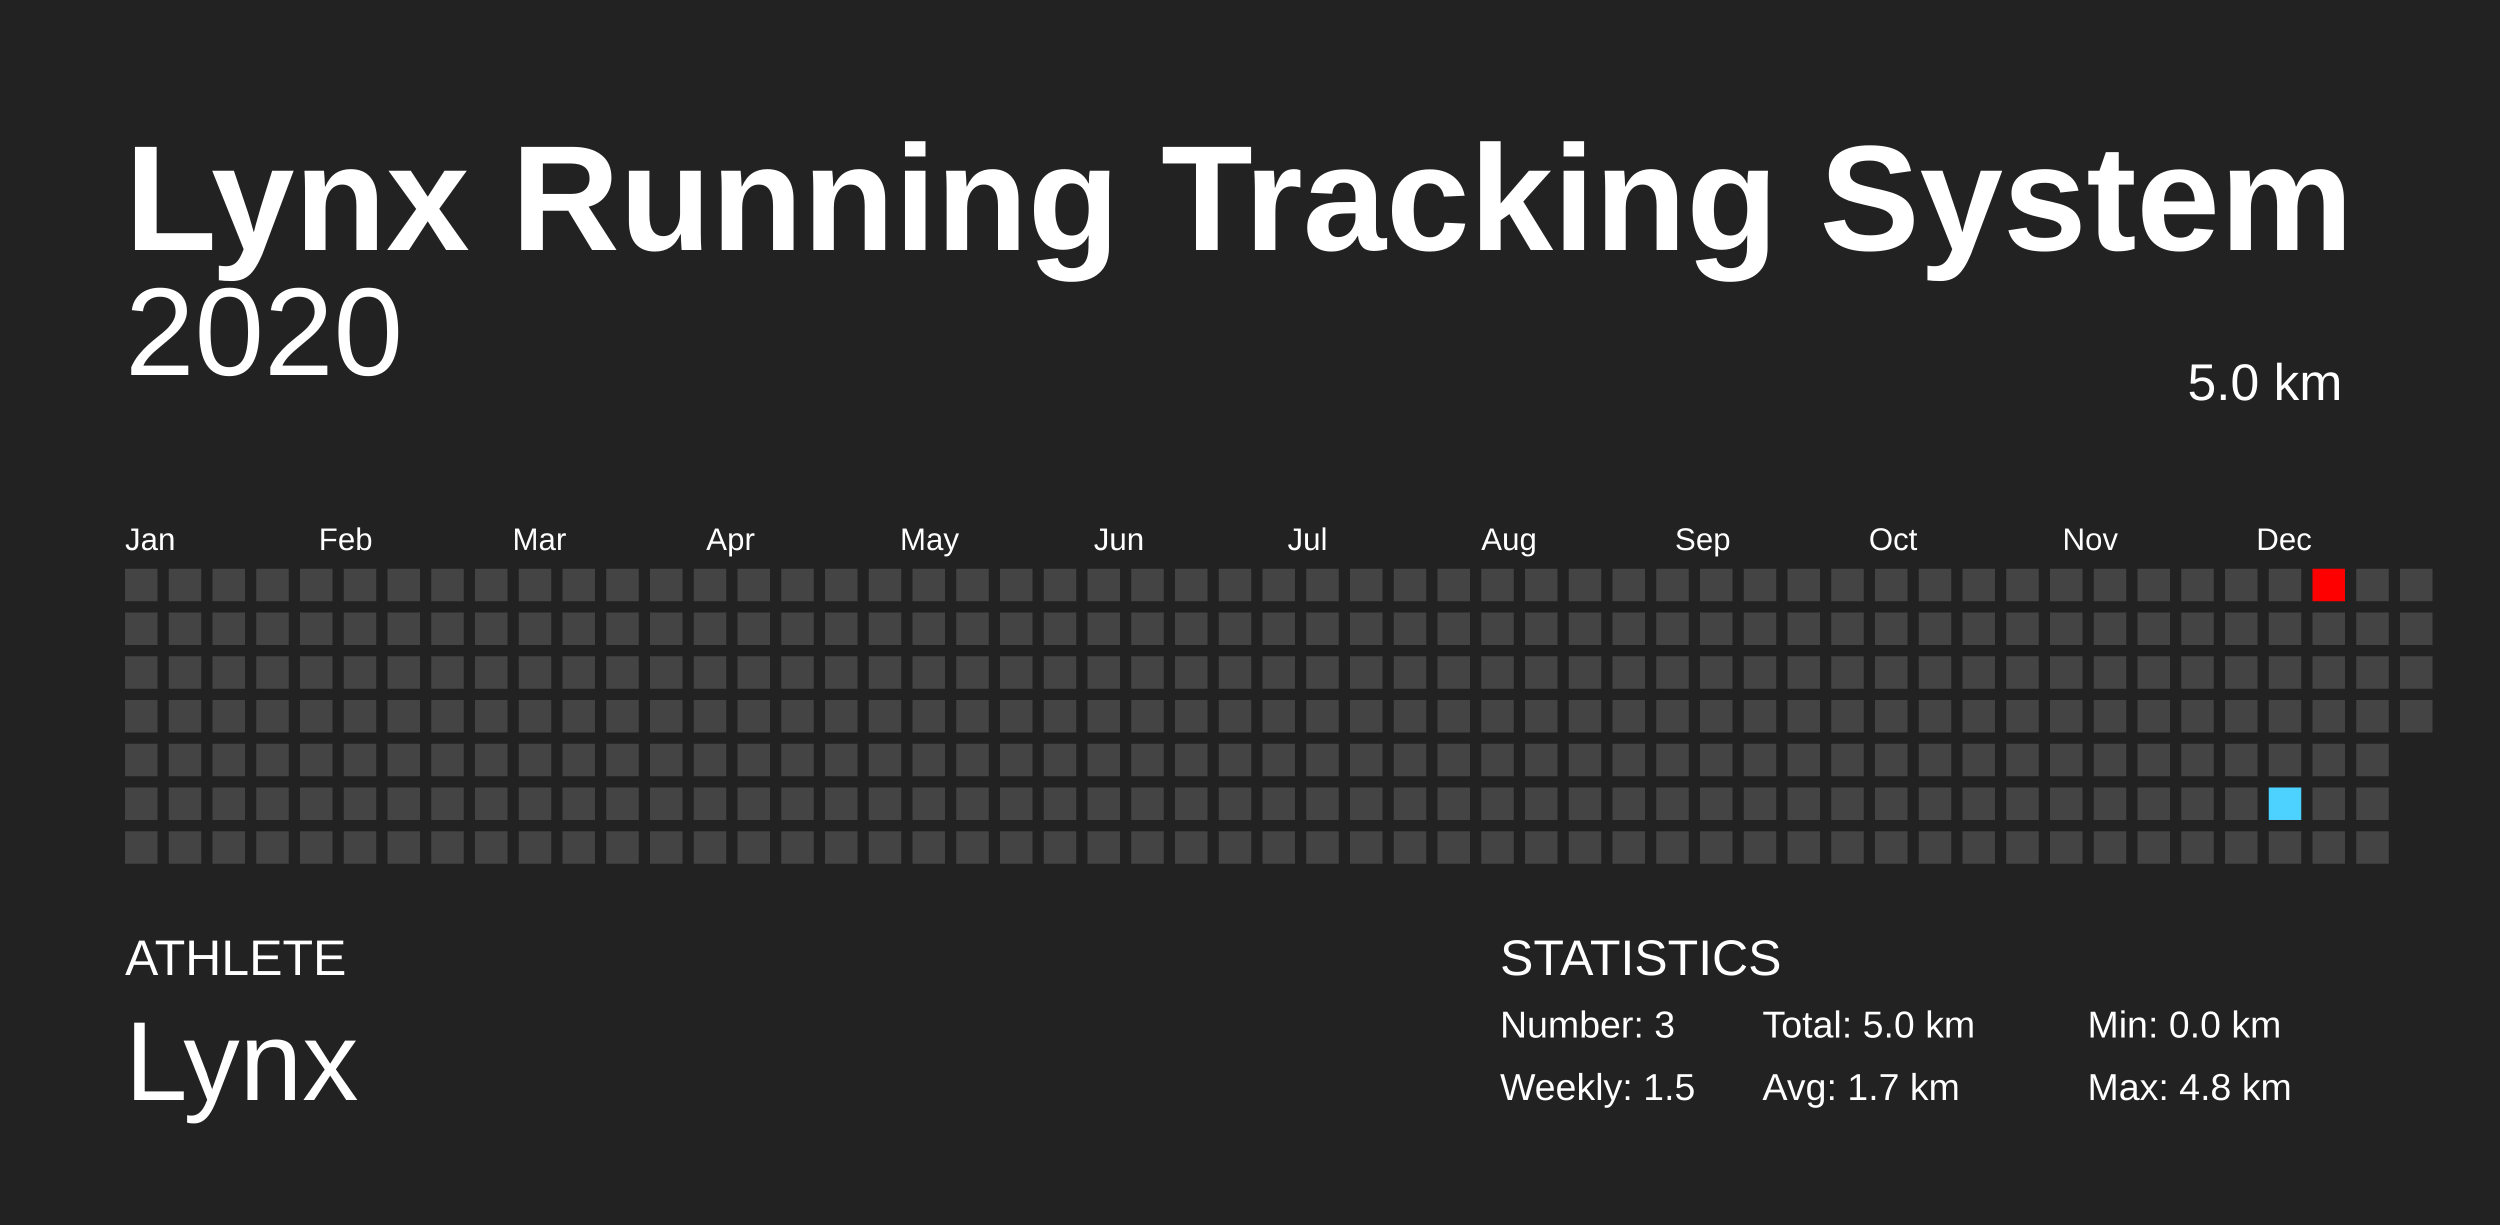
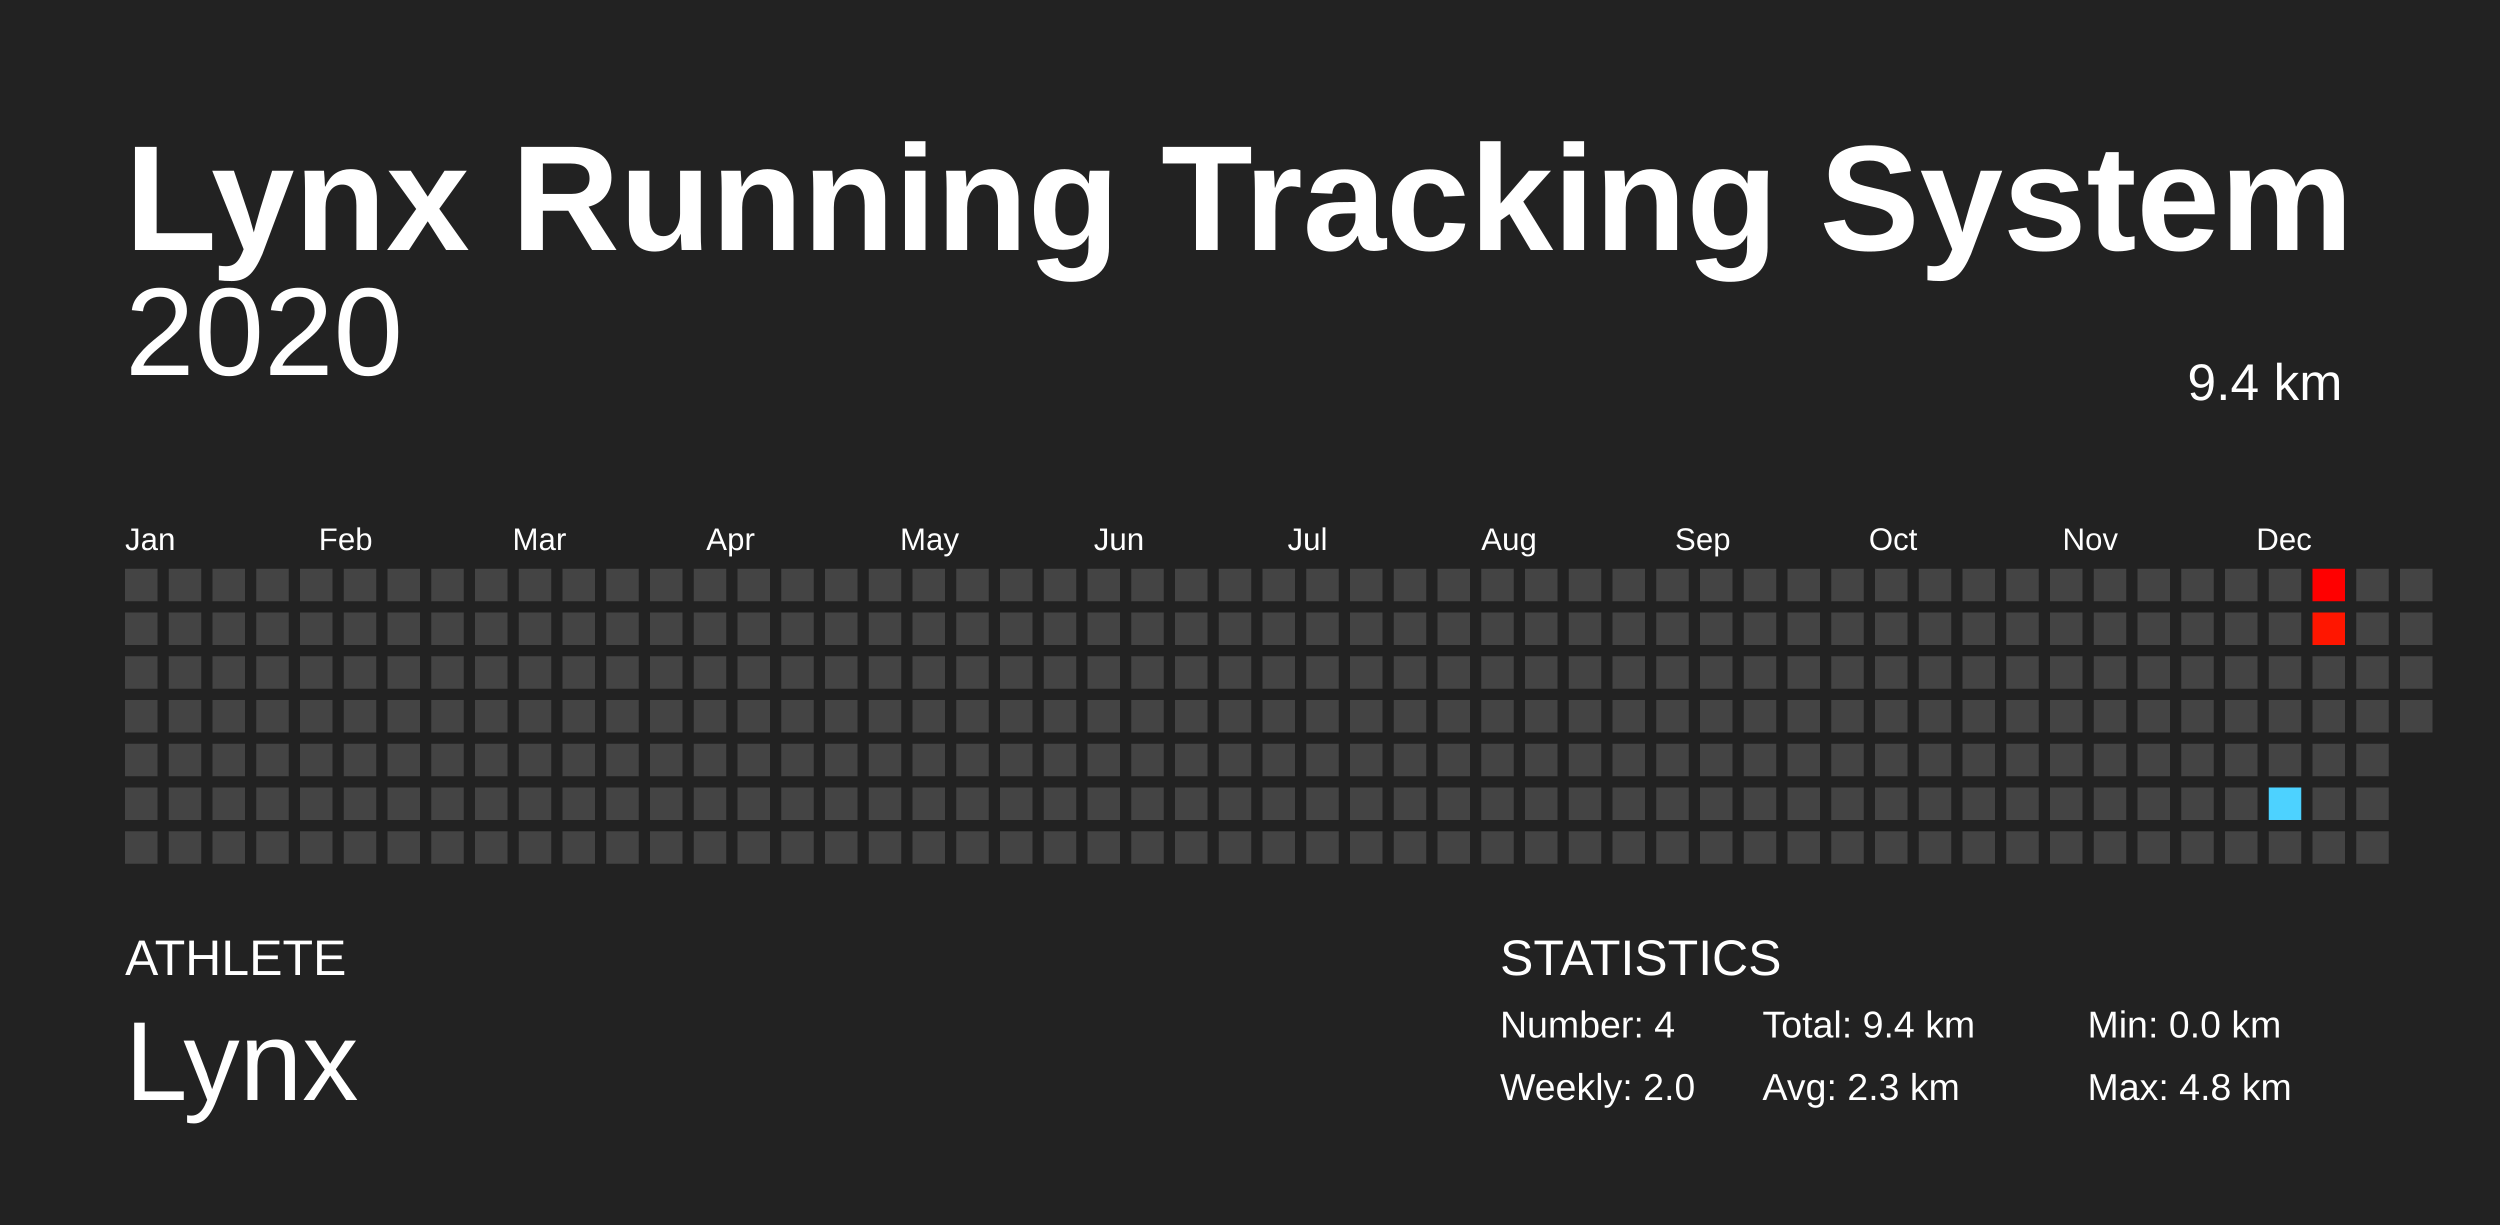
<svg xmlns="http://www.w3.org/2000/svg" baseProfile="full" height="98mm" version="1.1" viewBox="0,0,200,98" width="200mm">
  <defs />
  <rect fill="#222222" height="98" width="200" x="0" y="0" />
  <text fill="#FFFFFF" style="font-size:12px; font-family:Arial; font-weight:bold;" x="10" y="20">Lynx Running Tracking System</text>
  <text fill="#FFFFFF" style="font-size:4px; font-family:Arial" x="10" y="78">ATHLETE</text>
  <text fill="#FFFFFF" style="font-size:9px; font-family:Arial" x="10" y="88">Lynx</text>
  <text fill="#FFFFFF" style="font-size:4px; font-family:Arial" x="120" y="78">STATISTICS</text>
-   <text fill="#FFFFFF" style="font-size:3px; font-family:Arial" x="120" y="83">Number: 3</text>
-   <text fill="#FFFFFF" style="font-size:3px; font-family:Arial" x="120" y="88">Weekly: 1.5</text>
-   <text fill="#FFFFFF" style="font-size:3px; font-family:Arial" x="141" y="83">Total: 5.0 km</text>
-   <text fill="#FFFFFF" style="font-size:3px; font-family:Arial" x="141" y="88">Avg: 1.7 km</text>
+   <text fill="#FFFFFF" style="font-size:3px; font-family:Arial" x="120" y="83">Number: 4</text>
+   <text fill="#FFFFFF" style="font-size:3px; font-family:Arial" x="120" y="88">Weekly: 2.0</text>
+   <text fill="#FFFFFF" style="font-size:3px; font-family:Arial" x="141" y="83">Total: 9.4 km</text>
+   <text fill="#FFFFFF" style="font-size:3px; font-family:Arial" x="141" y="88">Avg: 2.3 km</text>
  <text fill="#FFFFFF" style="font-size:3px; font-family:Arial" x="167" y="83">Min: 0.0 km</text>
  <text fill="#FFFFFF" style="font-size:3px; font-family:Arial" x="167" y="88">Max: 4.8 km</text>
  <text alignment-baseline="hanging" fill="#FFFFFF" style="font-size:10.0px; font-family:Arial;" x="10" y="30">2020</text>
-   <text alignment-baseline="hanging" fill="#FFFFFF" style="font-size:4.125px; font-family:Arial;" x="175" y="32">5.0 km</text>
+   <text alignment-baseline="hanging" fill="#FFFFFF" style="font-size:4.125px; font-family:Arial;" x="175" y="32">9.4 km</text>
  <text fill="#FFFFFF" style="font-size:2.5px; font-family:Arial" x="10.0" y="44">Jan</text>
  <text fill="#FFFFFF" style="font-size:2.5px; font-family:Arial" x="25.5" y="44">Feb</text>
  <text fill="#FFFFFF" style="font-size:2.5px; font-family:Arial" x="41.0" y="44">Mar</text>
  <text fill="#FFFFFF" style="font-size:2.5px; font-family:Arial" x="56.5" y="44">Apr</text>
  <text fill="#FFFFFF" style="font-size:2.5px; font-family:Arial" x="72.0" y="44">May</text>
  <text fill="#FFFFFF" style="font-size:2.5px; font-family:Arial" x="87.5" y="44">Jun</text>
  <text fill="#FFFFFF" style="font-size:2.5px; font-family:Arial" x="103.0" y="44">Jul</text>
  <text fill="#FFFFFF" style="font-size:2.5px; font-family:Arial" x="118.5" y="44">Aug</text>
  <text fill="#FFFFFF" style="font-size:2.5px; font-family:Arial" x="134.0" y="44">Sep</text>
  <text fill="#FFFFFF" style="font-size:2.5px; font-family:Arial" x="149.5" y="44">Oct</text>
  <text fill="#FFFFFF" style="font-size:2.5px; font-family:Arial" x="165.0" y="44">Nov</text>
  <text fill="#FFFFFF" style="font-size:2.5px; font-family:Arial" x="180.5" y="44">Dec</text>
  <rect fill="#444444" height="2.6" width="2.6" x="10.0" y="45.5" />
  <rect fill="#444444" height="2.6" width="2.6" x="10.0" y="49.0" />
  <rect fill="#444444" height="2.6" width="2.6" x="10.0" y="52.5" />
  <rect fill="#444444" height="2.6" width="2.6" x="10.0" y="56.0" />
  <rect fill="#444444" height="2.6" width="2.6" x="10.0" y="59.5" />
  <rect fill="#444444" height="2.6" width="2.6" x="10.0" y="63.0" />
  <rect fill="#444444" height="2.6" width="2.6" x="10.0" y="66.5" />
  <rect fill="#444444" height="2.6" width="2.6" x="13.5" y="45.5" />
  <rect fill="#444444" height="2.6" width="2.6" x="13.5" y="49.0" />
  <rect fill="#444444" height="2.6" width="2.6" x="13.5" y="52.5" />
  <rect fill="#444444" height="2.6" width="2.6" x="13.5" y="56.0" />
  <rect fill="#444444" height="2.6" width="2.6" x="13.5" y="59.5" />
  <rect fill="#444444" height="2.6" width="2.6" x="13.5" y="63.0" />
  <rect fill="#444444" height="2.6" width="2.6" x="13.5" y="66.5" />
  <rect fill="#444444" height="2.6" width="2.6" x="17.0" y="45.5" />
  <rect fill="#444444" height="2.6" width="2.6" x="17.0" y="49.0" />
  <rect fill="#444444" height="2.6" width="2.6" x="17.0" y="52.5" />
  <rect fill="#444444" height="2.6" width="2.6" x="17.0" y="56.0" />
  <rect fill="#444444" height="2.6" width="2.6" x="17.0" y="59.5" />
  <rect fill="#444444" height="2.6" width="2.6" x="17.0" y="63.0" />
  <rect fill="#444444" height="2.6" width="2.6" x="17.0" y="66.5" />
  <rect fill="#444444" height="2.6" width="2.6" x="20.5" y="45.5" />
  <rect fill="#444444" height="2.6" width="2.6" x="20.5" y="49.0" />
  <rect fill="#444444" height="2.6" width="2.6" x="20.5" y="52.5" />
  <rect fill="#444444" height="2.6" width="2.6" x="20.5" y="56.0" />
  <rect fill="#444444" height="2.6" width="2.6" x="20.5" y="59.5" />
  <rect fill="#444444" height="2.6" width="2.6" x="20.5" y="63.0" />
  <rect fill="#444444" height="2.6" width="2.6" x="20.5" y="66.5" />
  <rect fill="#444444" height="2.6" width="2.6" x="24.0" y="45.5" />
  <rect fill="#444444" height="2.6" width="2.6" x="24.0" y="49.0" />
  <rect fill="#444444" height="2.6" width="2.6" x="24.0" y="52.5" />
  <rect fill="#444444" height="2.6" width="2.6" x="24.0" y="56.0" />
  <rect fill="#444444" height="2.6" width="2.6" x="24.0" y="59.5" />
  <rect fill="#444444" height="2.6" width="2.6" x="24.0" y="63.0" />
  <rect fill="#444444" height="2.6" width="2.6" x="24.0" y="66.5" />
  <rect fill="#444444" height="2.6" width="2.6" x="27.5" y="45.5" />
  <rect fill="#444444" height="2.6" width="2.6" x="27.5" y="49.0" />
  <rect fill="#444444" height="2.6" width="2.6" x="27.5" y="52.5" />
  <rect fill="#444444" height="2.6" width="2.6" x="27.5" y="56.0" />
  <rect fill="#444444" height="2.6" width="2.6" x="27.5" y="59.5" />
  <rect fill="#444444" height="2.6" width="2.6" x="27.5" y="63.0" />
  <rect fill="#444444" height="2.6" width="2.6" x="27.5" y="66.5" />
  <rect fill="#444444" height="2.6" width="2.6" x="31.0" y="45.5" />
  <rect fill="#444444" height="2.6" width="2.6" x="31.0" y="49.0" />
  <rect fill="#444444" height="2.6" width="2.6" x="31.0" y="52.5" />
  <rect fill="#444444" height="2.6" width="2.6" x="31.0" y="56.0" />
  <rect fill="#444444" height="2.6" width="2.6" x="31.0" y="59.5" />
  <rect fill="#444444" height="2.6" width="2.6" x="31.0" y="63.0" />
  <rect fill="#444444" height="2.6" width="2.6" x="31.0" y="66.5" />
  <rect fill="#444444" height="2.6" width="2.6" x="34.5" y="45.5" />
  <rect fill="#444444" height="2.6" width="2.6" x="34.5" y="49.0" />
  <rect fill="#444444" height="2.6" width="2.6" x="34.5" y="52.5" />
  <rect fill="#444444" height="2.6" width="2.6" x="34.5" y="56.0" />
  <rect fill="#444444" height="2.6" width="2.6" x="34.5" y="59.5" />
  <rect fill="#444444" height="2.6" width="2.6" x="34.5" y="63.0" />
  <rect fill="#444444" height="2.6" width="2.6" x="34.5" y="66.5" />
  <rect fill="#444444" height="2.6" width="2.6" x="38.0" y="45.5" />
  <rect fill="#444444" height="2.6" width="2.6" x="38.0" y="49.0" />
  <rect fill="#444444" height="2.6" width="2.6" x="38.0" y="52.5" />
  <rect fill="#444444" height="2.6" width="2.6" x="38.0" y="56.0" />
  <rect fill="#444444" height="2.6" width="2.6" x="38.0" y="59.5" />
  <rect fill="#444444" height="2.6" width="2.6" x="38.0" y="63.0" />
  <rect fill="#444444" height="2.6" width="2.6" x="38.0" y="66.5" />
  <rect fill="#444444" height="2.6" width="2.6" x="41.5" y="45.5" />
  <rect fill="#444444" height="2.6" width="2.6" x="41.5" y="49.0" />
  <rect fill="#444444" height="2.6" width="2.6" x="41.5" y="52.5" />
  <rect fill="#444444" height="2.6" width="2.6" x="41.5" y="56.0" />
  <rect fill="#444444" height="2.6" width="2.6" x="41.5" y="59.5" />
  <rect fill="#444444" height="2.6" width="2.6" x="41.5" y="63.0" />
  <rect fill="#444444" height="2.6" width="2.6" x="41.5" y="66.5" />
  <rect fill="#444444" height="2.6" width="2.6" x="45.0" y="45.5" />
  <rect fill="#444444" height="2.6" width="2.6" x="45.0" y="49.0" />
  <rect fill="#444444" height="2.6" width="2.6" x="45.0" y="52.5" />
  <rect fill="#444444" height="2.6" width="2.6" x="45.0" y="56.0" />
  <rect fill="#444444" height="2.6" width="2.6" x="45.0" y="59.5" />
  <rect fill="#444444" height="2.6" width="2.6" x="45.0" y="63.0" />
  <rect fill="#444444" height="2.6" width="2.6" x="45.0" y="66.5" />
  <rect fill="#444444" height="2.6" width="2.6" x="48.5" y="45.5" />
  <rect fill="#444444" height="2.6" width="2.6" x="48.5" y="49.0" />
  <rect fill="#444444" height="2.6" width="2.6" x="48.5" y="52.5" />
  <rect fill="#444444" height="2.6" width="2.6" x="48.5" y="56.0" />
  <rect fill="#444444" height="2.6" width="2.6" x="48.5" y="59.5" />
  <rect fill="#444444" height="2.6" width="2.6" x="48.5" y="63.0" />
  <rect fill="#444444" height="2.6" width="2.6" x="48.5" y="66.5" />
  <rect fill="#444444" height="2.6" width="2.6" x="52.0" y="45.5" />
  <rect fill="#444444" height="2.6" width="2.6" x="52.0" y="49.0" />
  <rect fill="#444444" height="2.6" width="2.6" x="52.0" y="52.5" />
  <rect fill="#444444" height="2.6" width="2.6" x="52.0" y="56.0" />
  <rect fill="#444444" height="2.6" width="2.6" x="52.0" y="59.5" />
  <rect fill="#444444" height="2.6" width="2.6" x="52.0" y="63.0" />
  <rect fill="#444444" height="2.6" width="2.6" x="52.0" y="66.5" />
  <rect fill="#444444" height="2.6" width="2.6" x="55.5" y="45.5" />
  <rect fill="#444444" height="2.6" width="2.6" x="55.5" y="49.0" />
  <rect fill="#444444" height="2.6" width="2.6" x="55.5" y="52.5" />
  <rect fill="#444444" height="2.6" width="2.6" x="55.5" y="56.0" />
  <rect fill="#444444" height="2.6" width="2.6" x="55.5" y="59.5" />
  <rect fill="#444444" height="2.6" width="2.6" x="55.5" y="63.0" />
  <rect fill="#444444" height="2.6" width="2.6" x="55.5" y="66.5" />
  <rect fill="#444444" height="2.6" width="2.6" x="59.0" y="45.5" />
  <rect fill="#444444" height="2.6" width="2.6" x="59.0" y="49.0" />
  <rect fill="#444444" height="2.6" width="2.6" x="59.0" y="52.5" />
  <rect fill="#444444" height="2.6" width="2.6" x="59.0" y="56.0" />
  <rect fill="#444444" height="2.6" width="2.6" x="59.0" y="59.5" />
  <rect fill="#444444" height="2.6" width="2.6" x="59.0" y="63.0" />
  <rect fill="#444444" height="2.6" width="2.6" x="59.0" y="66.5" />
  <rect fill="#444444" height="2.6" width="2.6" x="62.5" y="45.5" />
  <rect fill="#444444" height="2.6" width="2.6" x="62.5" y="49.0" />
  <rect fill="#444444" height="2.6" width="2.6" x="62.5" y="52.5" />
  <rect fill="#444444" height="2.6" width="2.6" x="62.5" y="56.0" />
  <rect fill="#444444" height="2.6" width="2.6" x="62.5" y="59.5" />
  <rect fill="#444444" height="2.6" width="2.6" x="62.5" y="63.0" />
  <rect fill="#444444" height="2.6" width="2.6" x="62.5" y="66.5" />
  <rect fill="#444444" height="2.6" width="2.6" x="66.0" y="45.5" />
  <rect fill="#444444" height="2.6" width="2.6" x="66.0" y="49.0" />
  <rect fill="#444444" height="2.6" width="2.6" x="66.0" y="52.5" />
  <rect fill="#444444" height="2.6" width="2.6" x="66.0" y="56.0" />
  <rect fill="#444444" height="2.6" width="2.6" x="66.0" y="59.5" />
  <rect fill="#444444" height="2.6" width="2.6" x="66.0" y="63.0" />
  <rect fill="#444444" height="2.6" width="2.6" x="66.0" y="66.5" />
  <rect fill="#444444" height="2.6" width="2.6" x="69.5" y="45.5" />
  <rect fill="#444444" height="2.6" width="2.6" x="69.5" y="49.0" />
  <rect fill="#444444" height="2.6" width="2.6" x="69.5" y="52.5" />
  <rect fill="#444444" height="2.6" width="2.6" x="69.5" y="56.0" />
  <rect fill="#444444" height="2.6" width="2.6" x="69.5" y="59.5" />
  <rect fill="#444444" height="2.6" width="2.6" x="69.5" y="63.0" />
  <rect fill="#444444" height="2.6" width="2.6" x="69.5" y="66.5" />
  <rect fill="#444444" height="2.6" width="2.6" x="73.0" y="45.5" />
  <rect fill="#444444" height="2.6" width="2.6" x="73.0" y="49.0" />
  <rect fill="#444444" height="2.6" width="2.6" x="73.0" y="52.5" />
  <rect fill="#444444" height="2.6" width="2.6" x="73.0" y="56.0" />
  <rect fill="#444444" height="2.6" width="2.6" x="73.0" y="59.5" />
  <rect fill="#444444" height="2.6" width="2.6" x="73.0" y="63.0" />
  <rect fill="#444444" height="2.6" width="2.6" x="73.0" y="66.5" />
  <rect fill="#444444" height="2.6" width="2.6" x="76.5" y="45.5" />
  <rect fill="#444444" height="2.6" width="2.6" x="76.5" y="49.0" />
  <rect fill="#444444" height="2.6" width="2.6" x="76.5" y="52.5" />
  <rect fill="#444444" height="2.6" width="2.6" x="76.5" y="56.0" />
  <rect fill="#444444" height="2.6" width="2.6" x="76.5" y="59.5" />
  <rect fill="#444444" height="2.6" width="2.6" x="76.5" y="63.0" />
  <rect fill="#444444" height="2.6" width="2.6" x="76.5" y="66.5" />
  <rect fill="#444444" height="2.6" width="2.6" x="80.0" y="45.5" />
  <rect fill="#444444" height="2.6" width="2.6" x="80.0" y="49.0" />
  <rect fill="#444444" height="2.6" width="2.6" x="80.0" y="52.5" />
  <rect fill="#444444" height="2.6" width="2.6" x="80.0" y="56.0" />
  <rect fill="#444444" height="2.6" width="2.6" x="80.0" y="59.5" />
  <rect fill="#444444" height="2.6" width="2.6" x="80.0" y="63.0" />
  <rect fill="#444444" height="2.6" width="2.6" x="80.0" y="66.5" />
  <rect fill="#444444" height="2.6" width="2.6" x="83.5" y="45.5" />
  <rect fill="#444444" height="2.6" width="2.6" x="83.5" y="49.0" />
  <rect fill="#444444" height="2.6" width="2.6" x="83.5" y="52.5" />
  <rect fill="#444444" height="2.6" width="2.6" x="83.5" y="56.0" />
  <rect fill="#444444" height="2.6" width="2.6" x="83.5" y="59.5" />
  <rect fill="#444444" height="2.6" width="2.6" x="83.5" y="63.0" />
  <rect fill="#444444" height="2.6" width="2.6" x="83.5" y="66.5" />
  <rect fill="#444444" height="2.6" width="2.6" x="87.0" y="45.5" />
  <rect fill="#444444" height="2.6" width="2.6" x="87.0" y="49.0" />
  <rect fill="#444444" height="2.6" width="2.6" x="87.0" y="52.5" />
  <rect fill="#444444" height="2.6" width="2.6" x="87.0" y="56.0" />
  <rect fill="#444444" height="2.6" width="2.6" x="87.0" y="59.5" />
  <rect fill="#444444" height="2.6" width="2.6" x="87.0" y="63.0" />
  <rect fill="#444444" height="2.6" width="2.6" x="87.0" y="66.5" />
  <rect fill="#444444" height="2.6" width="2.6" x="90.5" y="45.5" />
  <rect fill="#444444" height="2.6" width="2.6" x="90.5" y="49.0" />
  <rect fill="#444444" height="2.6" width="2.6" x="90.5" y="52.5" />
  <rect fill="#444444" height="2.6" width="2.6" x="90.5" y="56.0" />
  <rect fill="#444444" height="2.6" width="2.6" x="90.5" y="59.5" />
  <rect fill="#444444" height="2.6" width="2.6" x="90.5" y="63.0" />
  <rect fill="#444444" height="2.6" width="2.6" x="90.5" y="66.5" />
  <rect fill="#444444" height="2.6" width="2.6" x="94.0" y="45.5" />
  <rect fill="#444444" height="2.6" width="2.6" x="94.0" y="49.0" />
  <rect fill="#444444" height="2.6" width="2.6" x="94.0" y="52.5" />
  <rect fill="#444444" height="2.6" width="2.6" x="94.0" y="56.0" />
  <rect fill="#444444" height="2.6" width="2.6" x="94.0" y="59.5" />
  <rect fill="#444444" height="2.6" width="2.6" x="94.0" y="63.0" />
  <rect fill="#444444" height="2.6" width="2.6" x="94.0" y="66.5" />
  <rect fill="#444444" height="2.6" width="2.6" x="97.5" y="45.5" />
  <rect fill="#444444" height="2.6" width="2.6" x="97.5" y="49.0" />
  <rect fill="#444444" height="2.6" width="2.6" x="97.5" y="52.5" />
  <rect fill="#444444" height="2.6" width="2.6" x="97.5" y="56.0" />
  <rect fill="#444444" height="2.6" width="2.6" x="97.5" y="59.5" />
  <rect fill="#444444" height="2.6" width="2.6" x="97.5" y="63.0" />
  <rect fill="#444444" height="2.6" width="2.6" x="97.5" y="66.5" />
  <rect fill="#444444" height="2.6" width="2.6" x="101.0" y="45.5" />
  <rect fill="#444444" height="2.6" width="2.6" x="101.0" y="49.0" />
  <rect fill="#444444" height="2.6" width="2.6" x="101.0" y="52.5" />
  <rect fill="#444444" height="2.6" width="2.6" x="101.0" y="56.0" />
  <rect fill="#444444" height="2.6" width="2.6" x="101.0" y="59.5" />
  <rect fill="#444444" height="2.6" width="2.6" x="101.0" y="63.0" />
  <rect fill="#444444" height="2.6" width="2.6" x="101.0" y="66.5" />
  <rect fill="#444444" height="2.6" width="2.6" x="104.5" y="45.5" />
  <rect fill="#444444" height="2.6" width="2.6" x="104.5" y="49.0" />
  <rect fill="#444444" height="2.6" width="2.6" x="104.5" y="52.5" />
  <rect fill="#444444" height="2.6" width="2.6" x="104.5" y="56.0" />
  <rect fill="#444444" height="2.6" width="2.6" x="104.5" y="59.5" />
  <rect fill="#444444" height="2.6" width="2.6" x="104.5" y="63.0" />
  <rect fill="#444444" height="2.6" width="2.6" x="104.5" y="66.5" />
  <rect fill="#444444" height="2.6" width="2.6" x="108.0" y="45.5" />
  <rect fill="#444444" height="2.6" width="2.6" x="108.0" y="49.0" />
  <rect fill="#444444" height="2.6" width="2.6" x="108.0" y="52.5" />
  <rect fill="#444444" height="2.6" width="2.6" x="108.0" y="56.0" />
  <rect fill="#444444" height="2.6" width="2.6" x="108.0" y="59.5" />
  <rect fill="#444444" height="2.6" width="2.6" x="108.0" y="63.0" />
  <rect fill="#444444" height="2.6" width="2.6" x="108.0" y="66.5" />
  <rect fill="#444444" height="2.6" width="2.6" x="111.5" y="45.5" />
  <rect fill="#444444" height="2.6" width="2.6" x="111.5" y="49.0" />
  <rect fill="#444444" height="2.6" width="2.6" x="111.5" y="52.5" />
  <rect fill="#444444" height="2.6" width="2.6" x="111.5" y="56.0" />
  <rect fill="#444444" height="2.6" width="2.6" x="111.5" y="59.5" />
  <rect fill="#444444" height="2.6" width="2.6" x="111.5" y="63.0" />
  <rect fill="#444444" height="2.6" width="2.6" x="111.5" y="66.5" />
  <rect fill="#444444" height="2.6" width="2.6" x="115.0" y="45.5" />
  <rect fill="#444444" height="2.6" width="2.6" x="115.0" y="49.0" />
  <rect fill="#444444" height="2.6" width="2.6" x="115.0" y="52.5" />
  <rect fill="#444444" height="2.6" width="2.6" x="115.0" y="56.0" />
  <rect fill="#444444" height="2.6" width="2.6" x="115.0" y="59.5" />
  <rect fill="#444444" height="2.6" width="2.6" x="115.0" y="63.0" />
  <rect fill="#444444" height="2.6" width="2.6" x="115.0" y="66.5" />
  <rect fill="#444444" height="2.6" width="2.6" x="118.5" y="45.5" />
  <rect fill="#444444" height="2.6" width="2.6" x="118.5" y="49.0" />
  <rect fill="#444444" height="2.6" width="2.6" x="118.5" y="52.5" />
  <rect fill="#444444" height="2.6" width="2.6" x="118.5" y="56.0" />
  <rect fill="#444444" height="2.6" width="2.6" x="118.5" y="59.5" />
  <rect fill="#444444" height="2.6" width="2.6" x="118.5" y="63.0" />
  <rect fill="#444444" height="2.6" width="2.6" x="118.5" y="66.5" />
  <rect fill="#444444" height="2.6" width="2.6" x="122.0" y="45.5" />
  <rect fill="#444444" height="2.6" width="2.6" x="122.0" y="49.0" />
  <rect fill="#444444" height="2.6" width="2.6" x="122.0" y="52.5" />
  <rect fill="#444444" height="2.6" width="2.6" x="122.0" y="56.0" />
  <rect fill="#444444" height="2.6" width="2.6" x="122.0" y="59.5" />
  <rect fill="#444444" height="2.6" width="2.6" x="122.0" y="63.0" />
  <rect fill="#444444" height="2.6" width="2.6" x="122.0" y="66.5" />
  <rect fill="#444444" height="2.6" width="2.6" x="125.5" y="45.5" />
  <rect fill="#444444" height="2.6" width="2.6" x="125.5" y="49.0" />
  <rect fill="#444444" height="2.6" width="2.6" x="125.5" y="52.5" />
  <rect fill="#444444" height="2.6" width="2.6" x="125.5" y="56.0" />
  <rect fill="#444444" height="2.6" width="2.6" x="125.5" y="59.5" />
  <rect fill="#444444" height="2.6" width="2.6" x="125.5" y="63.0" />
  <rect fill="#444444" height="2.6" width="2.6" x="125.5" y="66.5" />
  <rect fill="#444444" height="2.6" width="2.6" x="129.0" y="45.5" />
  <rect fill="#444444" height="2.6" width="2.6" x="129.0" y="49.0" />
  <rect fill="#444444" height="2.6" width="2.6" x="129.0" y="52.5" />
  <rect fill="#444444" height="2.6" width="2.6" x="129.0" y="56.0" />
  <rect fill="#444444" height="2.6" width="2.6" x="129.0" y="59.5" />
  <rect fill="#444444" height="2.6" width="2.6" x="129.0" y="63.0" />
  <rect fill="#444444" height="2.6" width="2.6" x="129.0" y="66.5" />
  <rect fill="#444444" height="2.6" width="2.6" x="132.5" y="45.5" />
  <rect fill="#444444" height="2.6" width="2.6" x="132.5" y="49.0" />
  <rect fill="#444444" height="2.6" width="2.6" x="132.5" y="52.5" />
  <rect fill="#444444" height="2.6" width="2.6" x="132.5" y="56.0" />
  <rect fill="#444444" height="2.6" width="2.6" x="132.5" y="59.5" />
  <rect fill="#444444" height="2.6" width="2.6" x="132.5" y="63.0" />
  <rect fill="#444444" height="2.6" width="2.6" x="132.5" y="66.5" />
  <rect fill="#444444" height="2.6" width="2.6" x="136.0" y="45.5" />
  <rect fill="#444444" height="2.6" width="2.6" x="136.0" y="49.0" />
  <rect fill="#444444" height="2.6" width="2.6" x="136.0" y="52.5" />
  <rect fill="#444444" height="2.6" width="2.6" x="136.0" y="56.0" />
  <rect fill="#444444" height="2.6" width="2.6" x="136.0" y="59.5" />
  <rect fill="#444444" height="2.6" width="2.6" x="136.0" y="63.0" />
  <rect fill="#444444" height="2.6" width="2.6" x="136.0" y="66.5" />
  <rect fill="#444444" height="2.6" width="2.6" x="139.5" y="45.5" />
  <rect fill="#444444" height="2.6" width="2.6" x="139.5" y="49.0" />
  <rect fill="#444444" height="2.6" width="2.6" x="139.5" y="52.5" />
  <rect fill="#444444" height="2.6" width="2.6" x="139.5" y="56.0" />
  <rect fill="#444444" height="2.6" width="2.6" x="139.5" y="59.5" />
  <rect fill="#444444" height="2.6" width="2.6" x="139.5" y="63.0" />
  <rect fill="#444444" height="2.6" width="2.6" x="139.5" y="66.5" />
  <rect fill="#444444" height="2.6" width="2.6" x="143.0" y="45.5" />
  <rect fill="#444444" height="2.6" width="2.6" x="143.0" y="49.0" />
  <rect fill="#444444" height="2.6" width="2.6" x="143.0" y="52.5" />
  <rect fill="#444444" height="2.6" width="2.6" x="143.0" y="56.0" />
  <rect fill="#444444" height="2.6" width="2.6" x="143.0" y="59.5" />
  <rect fill="#444444" height="2.6" width="2.6" x="143.0" y="63.0" />
  <rect fill="#444444" height="2.6" width="2.6" x="143.0" y="66.5" />
  <rect fill="#444444" height="2.6" width="2.6" x="146.5" y="45.5" />
  <rect fill="#444444" height="2.6" width="2.6" x="146.5" y="49.0" />
  <rect fill="#444444" height="2.6" width="2.6" x="146.5" y="52.5" />
  <rect fill="#444444" height="2.6" width="2.6" x="146.5" y="56.0" />
  <rect fill="#444444" height="2.6" width="2.6" x="146.5" y="59.5" />
  <rect fill="#444444" height="2.6" width="2.6" x="146.5" y="63.0" />
  <rect fill="#444444" height="2.6" width="2.6" x="146.5" y="66.5" />
  <rect fill="#444444" height="2.6" width="2.6" x="150.0" y="45.5" />
  <rect fill="#444444" height="2.6" width="2.6" x="150.0" y="49.0" />
  <rect fill="#444444" height="2.6" width="2.6" x="150.0" y="52.5" />
  <rect fill="#444444" height="2.6" width="2.6" x="150.0" y="56.0" />
  <rect fill="#444444" height="2.6" width="2.6" x="150.0" y="59.5" />
  <rect fill="#444444" height="2.6" width="2.6" x="150.0" y="63.0" />
  <rect fill="#444444" height="2.6" width="2.6" x="150.0" y="66.5" />
  <rect fill="#444444" height="2.6" width="2.6" x="153.5" y="45.5" />
  <rect fill="#444444" height="2.6" width="2.6" x="153.5" y="49.0" />
  <rect fill="#444444" height="2.6" width="2.6" x="153.5" y="52.5" />
  <rect fill="#444444" height="2.6" width="2.6" x="153.5" y="56.0" />
  <rect fill="#444444" height="2.6" width="2.6" x="153.5" y="59.5" />
  <rect fill="#444444" height="2.6" width="2.6" x="153.5" y="63.0" />
  <rect fill="#444444" height="2.6" width="2.6" x="153.5" y="66.5" />
  <rect fill="#444444" height="2.6" width="2.6" x="157.0" y="45.5" />
  <rect fill="#444444" height="2.6" width="2.6" x="157.0" y="49.0" />
  <rect fill="#444444" height="2.6" width="2.6" x="157.0" y="52.5" />
  <rect fill="#444444" height="2.6" width="2.6" x="157.0" y="56.0" />
  <rect fill="#444444" height="2.6" width="2.6" x="157.0" y="59.5" />
  <rect fill="#444444" height="2.6" width="2.6" x="157.0" y="63.0" />
  <rect fill="#444444" height="2.6" width="2.6" x="157.0" y="66.5" />
  <rect fill="#444444" height="2.6" width="2.6" x="160.5" y="45.5" />
  <rect fill="#444444" height="2.6" width="2.6" x="160.5" y="49.0" />
  <rect fill="#444444" height="2.6" width="2.6" x="160.5" y="52.5" />
  <rect fill="#444444" height="2.6" width="2.6" x="160.5" y="56.0" />
  <rect fill="#444444" height="2.6" width="2.6" x="160.5" y="59.5" />
  <rect fill="#444444" height="2.6" width="2.6" x="160.5" y="63.0" />
  <rect fill="#444444" height="2.6" width="2.6" x="160.5" y="66.5" />
  <rect fill="#444444" height="2.6" width="2.6" x="164.0" y="45.5" />
  <rect fill="#444444" height="2.6" width="2.6" x="164.0" y="49.0" />
  <rect fill="#444444" height="2.6" width="2.6" x="164.0" y="52.5" />
  <rect fill="#444444" height="2.6" width="2.6" x="164.0" y="56.0" />
  <rect fill="#444444" height="2.6" width="2.6" x="164.0" y="59.5" />
  <rect fill="#444444" height="2.6" width="2.6" x="164.0" y="63.0" />
  <rect fill="#444444" height="2.6" width="2.6" x="164.0" y="66.5" />
  <rect fill="#444444" height="2.6" width="2.6" x="167.5" y="45.5" />
  <rect fill="#444444" height="2.6" width="2.6" x="167.5" y="49.0" />
  <rect fill="#444444" height="2.6" width="2.6" x="167.5" y="52.5" />
  <rect fill="#444444" height="2.6" width="2.6" x="167.5" y="56.0" />
  <rect fill="#444444" height="2.6" width="2.6" x="167.5" y="59.5" />
  <rect fill="#444444" height="2.6" width="2.6" x="167.5" y="63.0" />
  <rect fill="#444444" height="2.6" width="2.6" x="167.5" y="66.5" />
  <rect fill="#444444" height="2.6" width="2.6" x="171.0" y="45.5" />
  <rect fill="#444444" height="2.6" width="2.6" x="171.0" y="49.0" />
  <rect fill="#444444" height="2.6" width="2.6" x="171.0" y="52.5" />
  <rect fill="#444444" height="2.6" width="2.6" x="171.0" y="56.0" />
  <rect fill="#444444" height="2.6" width="2.6" x="171.0" y="59.5" />
  <rect fill="#444444" height="2.6" width="2.6" x="171.0" y="63.0" />
  <rect fill="#444444" height="2.6" width="2.6" x="171.0" y="66.5" />
  <rect fill="#444444" height="2.6" width="2.6" x="174.5" y="45.5" />
  <rect fill="#444444" height="2.6" width="2.6" x="174.5" y="49.0" />
  <rect fill="#444444" height="2.6" width="2.6" x="174.5" y="52.5" />
  <rect fill="#444444" height="2.6" width="2.6" x="174.5" y="56.0" />
  <rect fill="#444444" height="2.6" width="2.6" x="174.5" y="59.5" />
  <rect fill="#444444" height="2.6" width="2.6" x="174.5" y="63.0" />
  <rect fill="#444444" height="2.6" width="2.6" x="174.5" y="66.5" />
  <rect fill="#444444" height="2.6" width="2.6" x="178.0" y="45.5" />
  <rect fill="#444444" height="2.6" width="2.6" x="178.0" y="49.0" />
  <rect fill="#444444" height="2.6" width="2.6" x="178.0" y="52.5" />
  <rect fill="#444444" height="2.6" width="2.6" x="178.0" y="56.0" />
  <rect fill="#444444" height="2.6" width="2.6" x="178.0" y="59.5" />
  <rect fill="#444444" height="2.6" width="2.6" x="178.0" y="63.0" />
  <rect fill="#444444" height="2.6" width="2.6" x="178.0" y="66.5" />
  <rect fill="#444444" height="2.6" width="2.6" x="181.5" y="45.5" />
  <rect fill="#444444" height="2.6" width="2.6" x="181.5" y="49.0" />
  <rect fill="#444444" height="2.6" width="2.6" x="181.5" y="52.5" />
  <rect fill="#444444" height="2.6" width="2.6" x="181.5" y="56.0" />
  <rect fill="#444444" height="2.6" width="2.6" x="181.5" y="59.5" />
  <rect fill="#4dd2ff" height="2.6" width="2.6" x="181.5" y="63.0" />
  <rect fill="#444444" height="2.6" width="2.6" x="181.5" y="66.5" />
  <rect fill="#ff0000" height="2.6" width="2.6" x="185.0" y="45.5" />
-   <rect fill="#444444" height="2.6" width="2.6" x="185.0" y="49.0" />
+   <rect fill="#ff1600" height="2.6" width="2.6" x="185.0" y="49.0" />
  <rect fill="#444444" height="2.6" width="2.6" x="185.0" y="52.5" />
  <rect fill="#444444" height="2.6" width="2.6" x="185.0" y="56.0" />
  <rect fill="#444444" height="2.6" width="2.6" x="185.0" y="59.5" />
  <rect fill="#444444" height="2.6" width="2.6" x="185.0" y="63.0" />
  <rect fill="#444444" height="2.6" width="2.6" x="185.0" y="66.5" />
  <rect fill="#444444" height="2.6" width="2.6" x="188.5" y="45.5" />
  <rect fill="#444444" height="2.6" width="2.6" x="188.5" y="49.0" />
  <rect fill="#444444" height="2.6" width="2.6" x="188.5" y="52.5" />
  <rect fill="#444444" height="2.6" width="2.6" x="188.5" y="56.0" />
  <rect fill="#444444" height="2.6" width="2.6" x="188.5" y="59.5" />
  <rect fill="#444444" height="2.6" width="2.6" x="188.5" y="63.0" />
  <rect fill="#444444" height="2.6" width="2.6" x="188.5" y="66.5" />
  <rect fill="#444444" height="2.6" width="2.6" x="192.0" y="45.5" />
  <rect fill="#444444" height="2.6" width="2.6" x="192.0" y="49.0" />
  <rect fill="#444444" height="2.6" width="2.6" x="192.0" y="52.5" />
  <rect fill="#444444" height="2.6" width="2.6" x="192.0" y="56.0" />
</svg>
